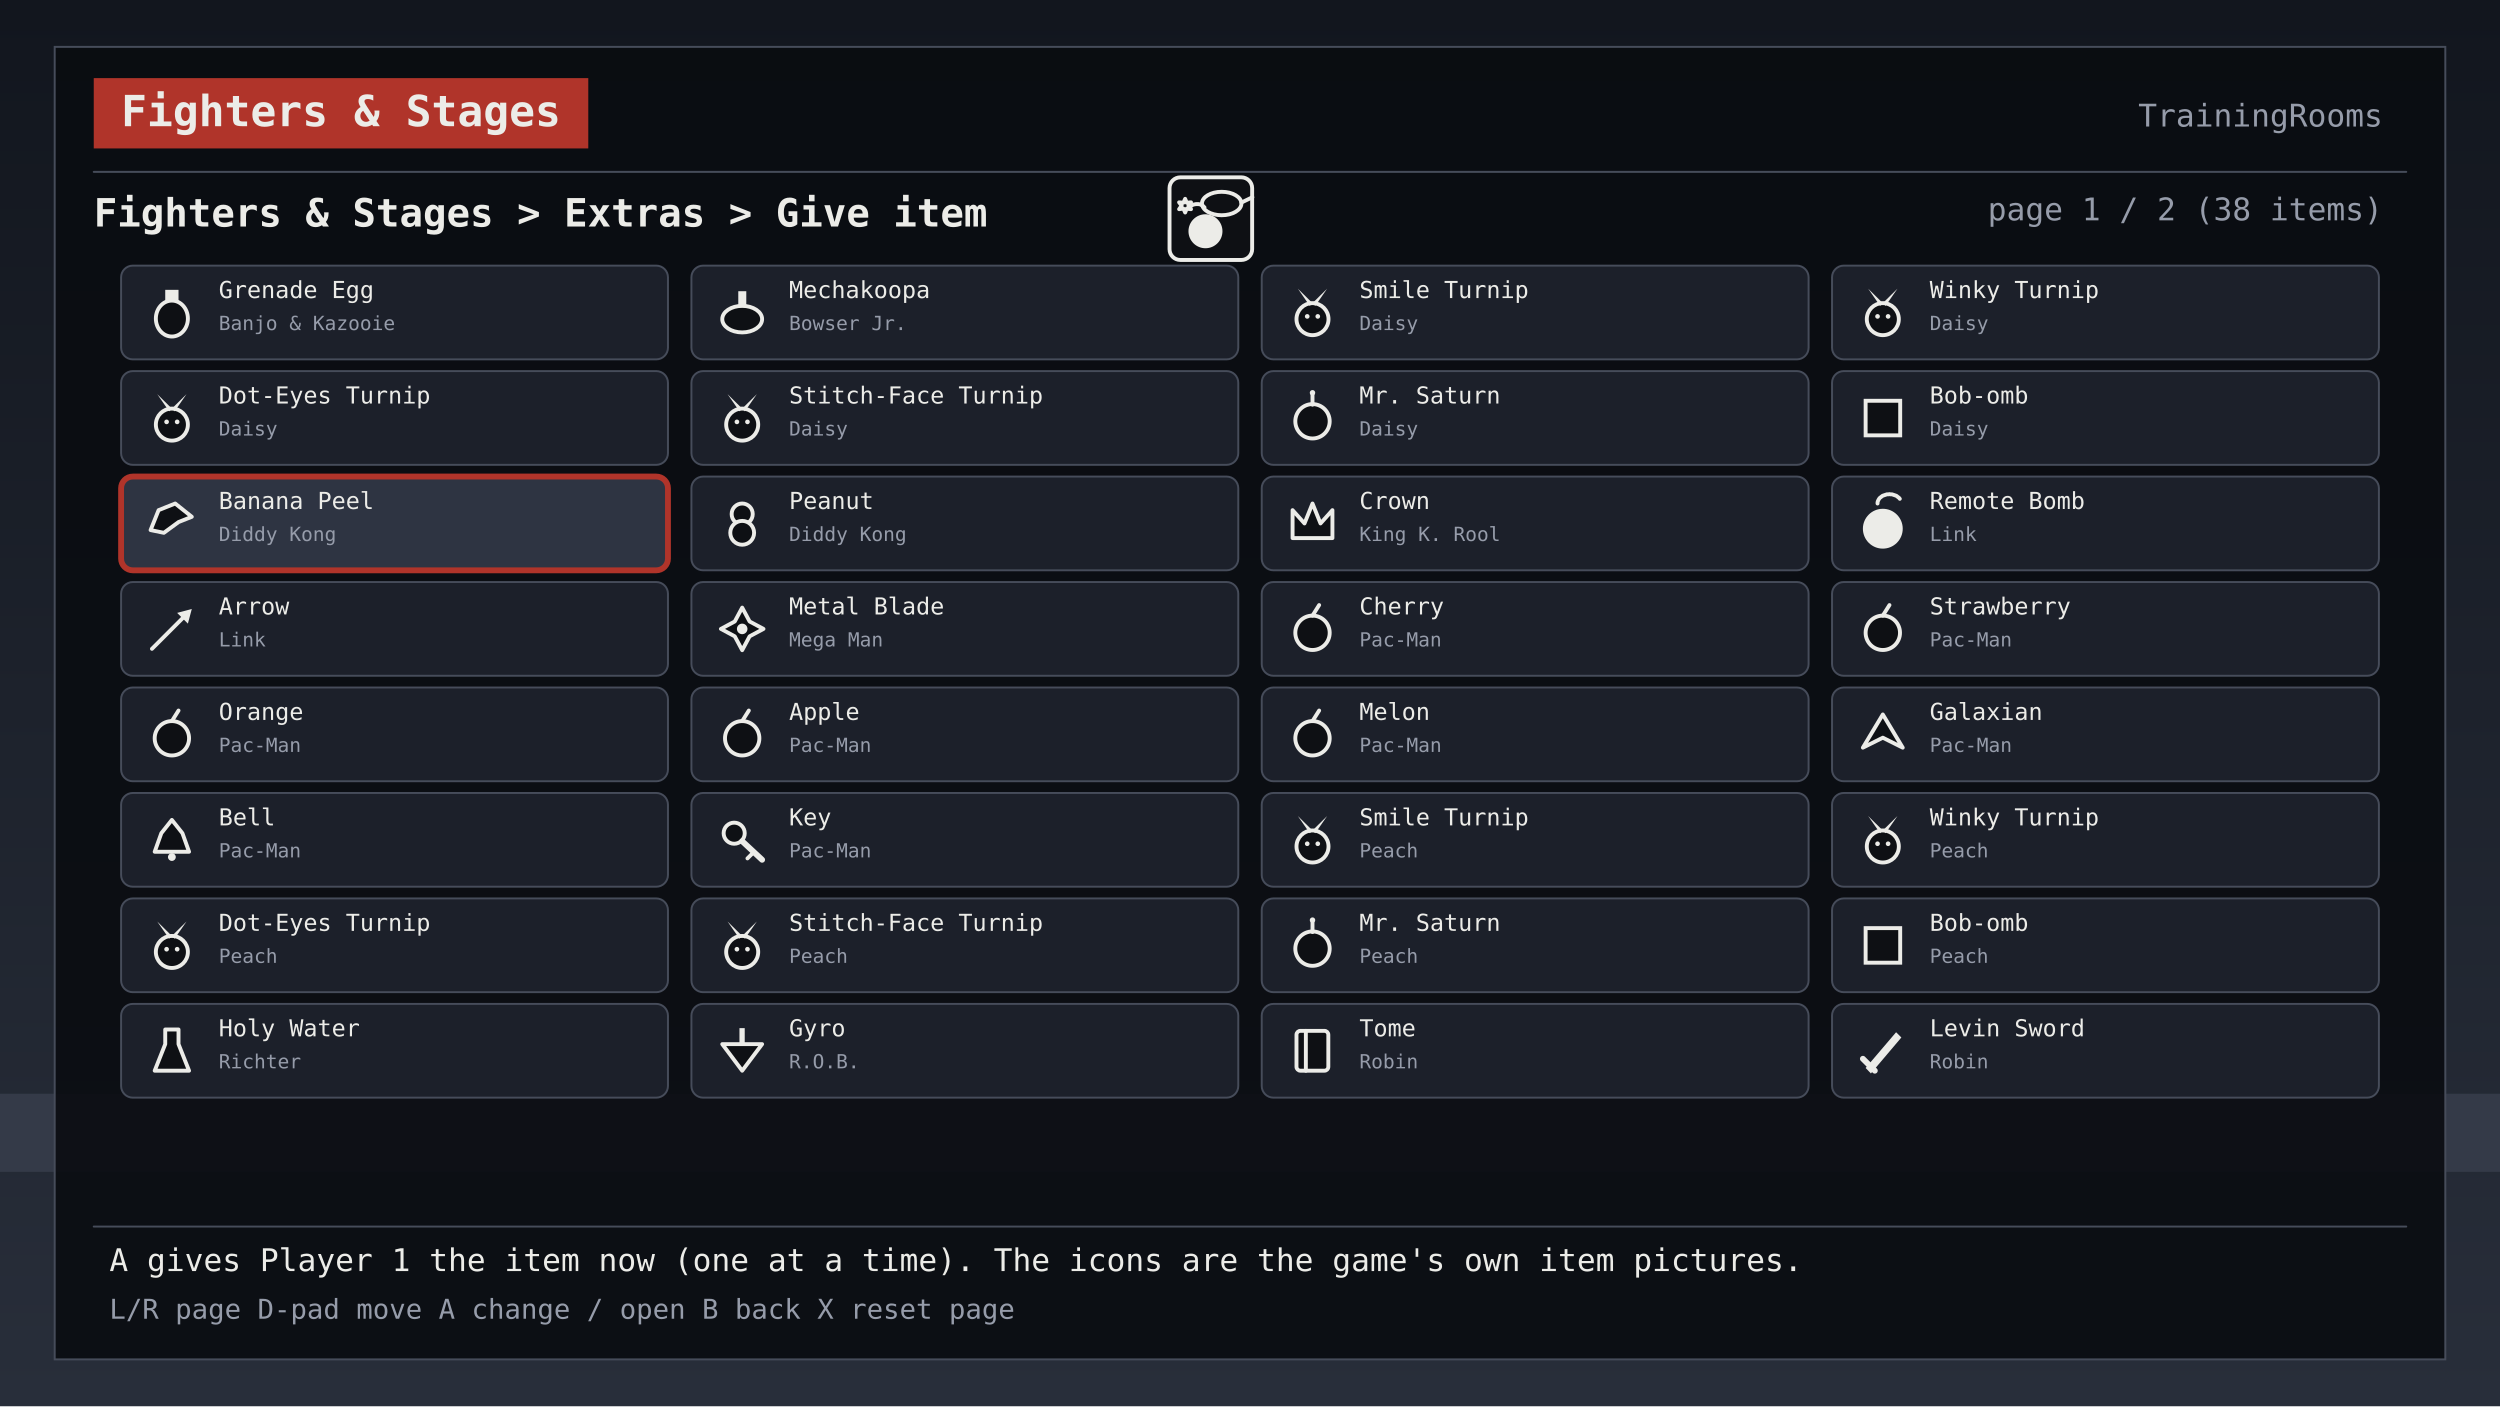
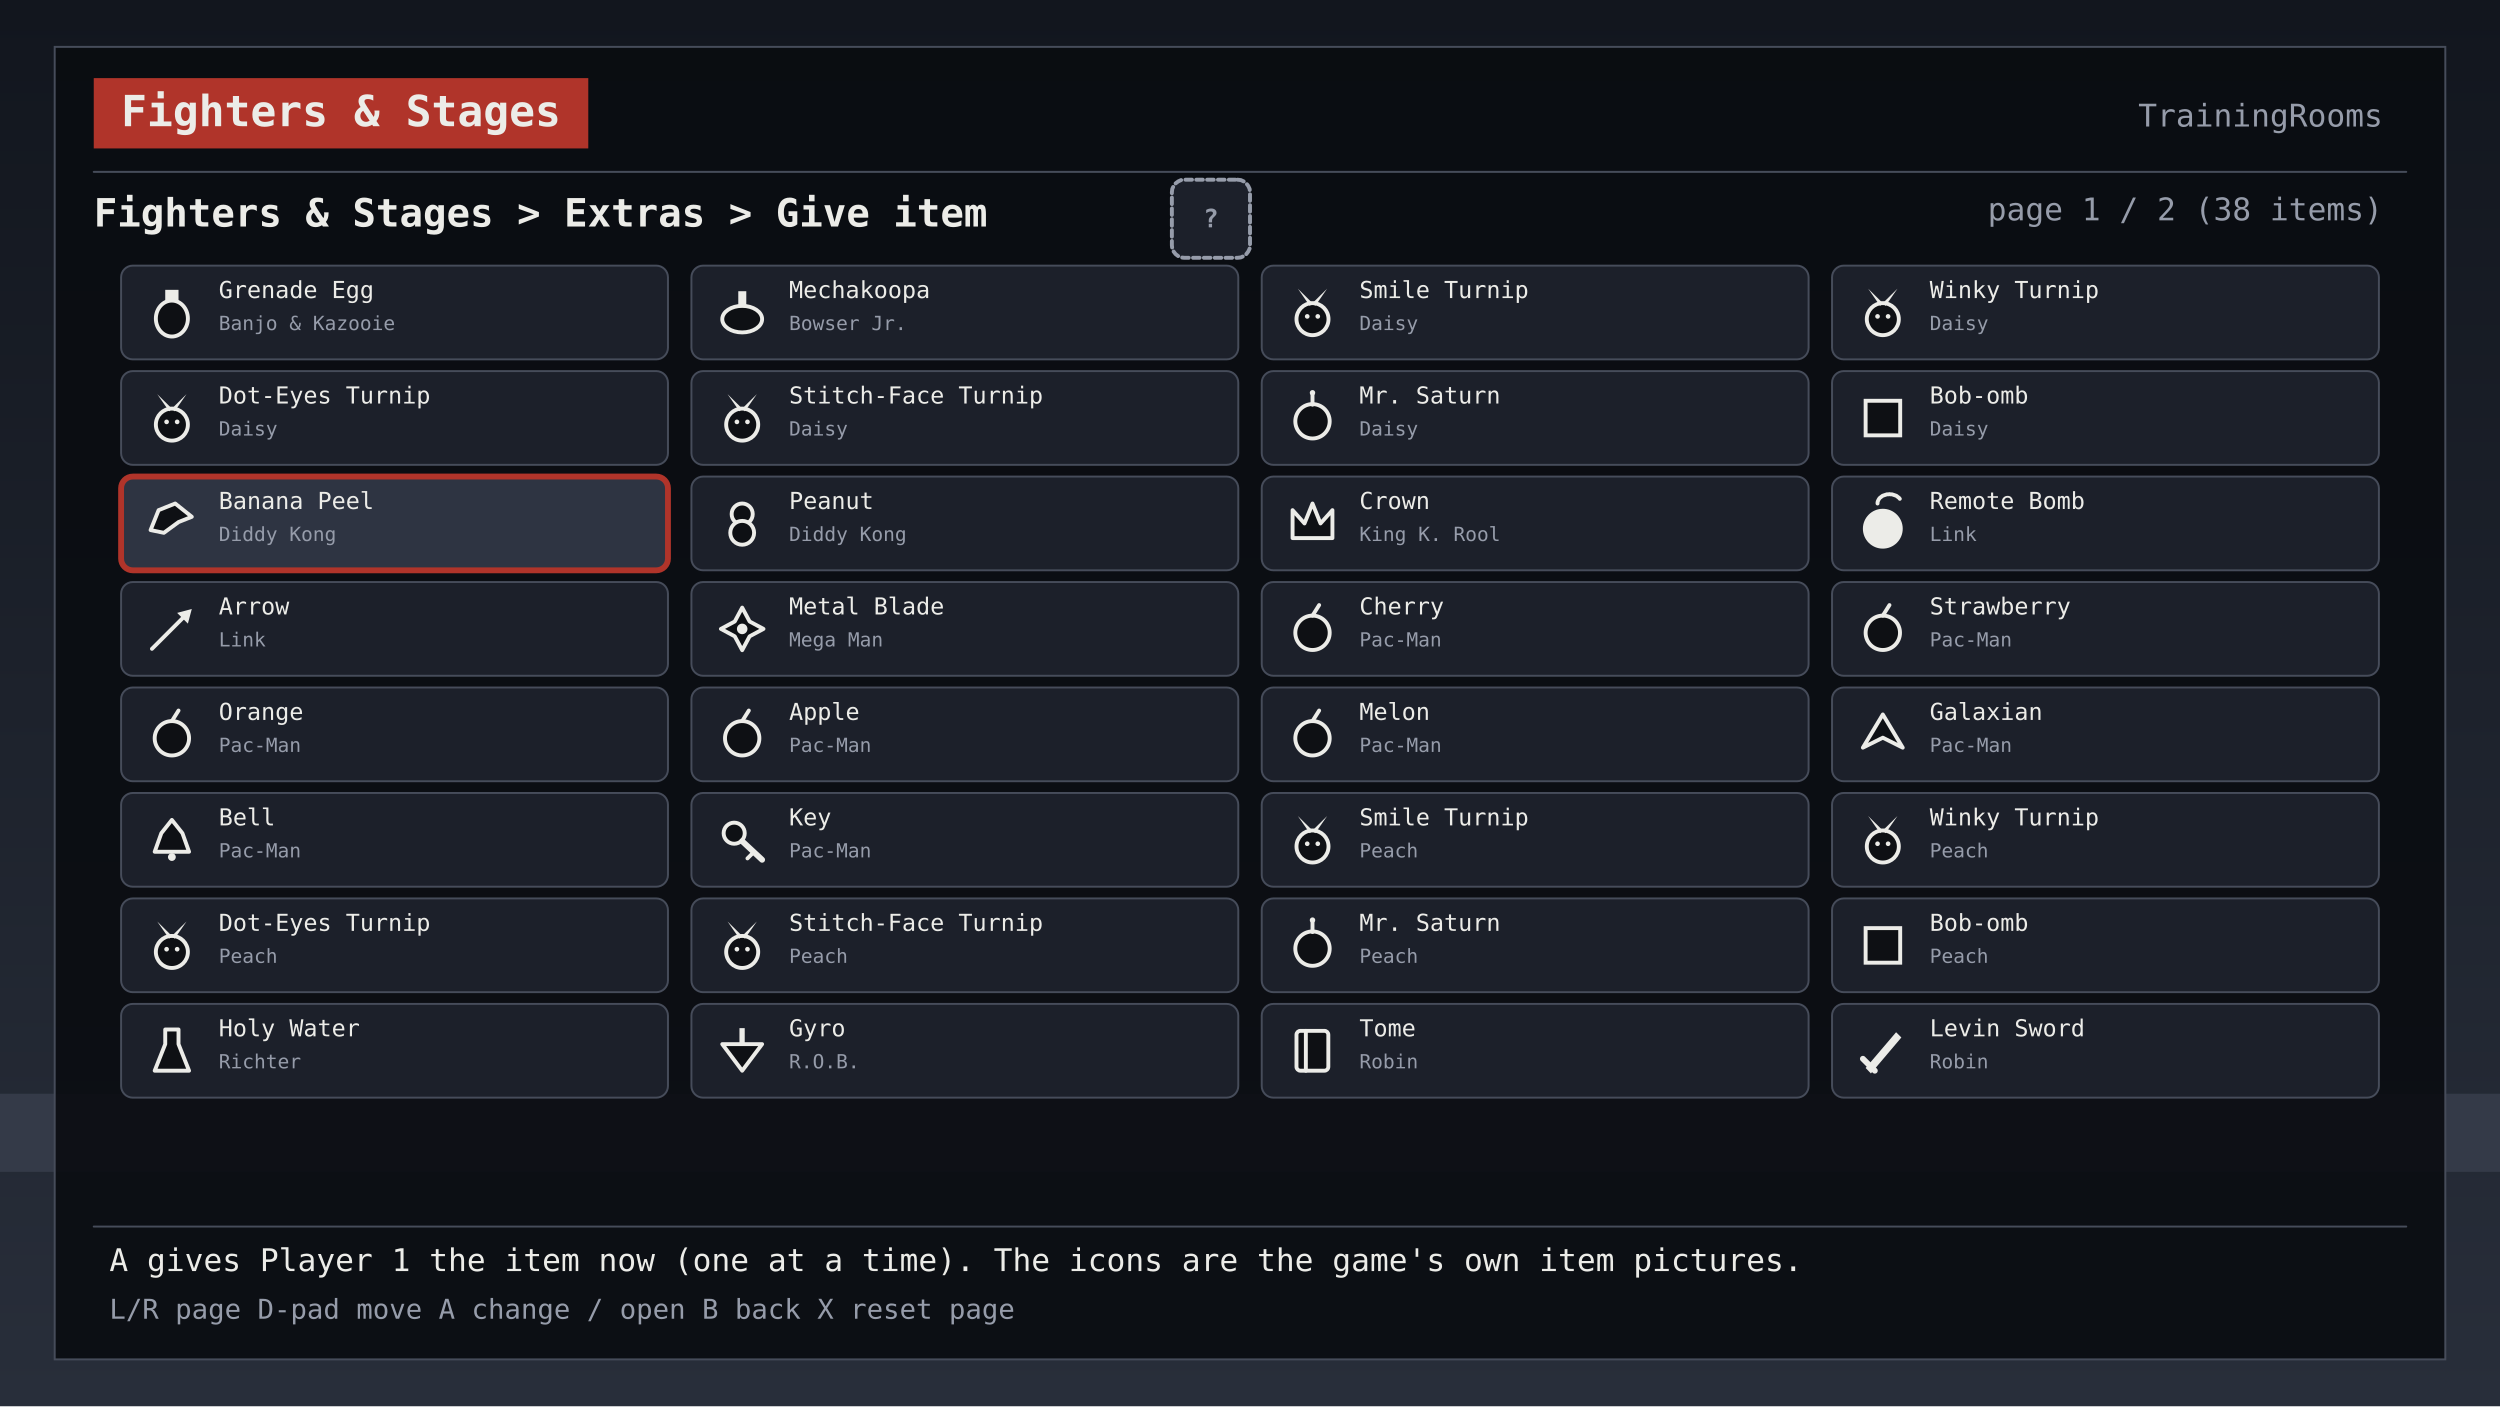
<svg xmlns="http://www.w3.org/2000/svg" width="1280" height="720" viewBox="0 0 1280 720" font-family="DejaVu Sans Mono, monospace">
  <defs>
    <linearGradient id="g" x1="0" y1="0" x2="0" y2="1">
      <stop offset="0" stop-color="rgb(18,22,30)" />
      <stop offset="1" stop-color="rgb(40,46,58)" />
    </linearGradient>
  </defs>
  <rect width="1280" height="720" fill="url(#g)" />
  <rect x="0.0" y="560.0" width="1280.0" height="40.0" fill="rgb(52,58,72)" />
  <rect x="28.0" y="24.0" width="1224.0" height="672.0" fill="rgb(10,12,16)" fill-opacity="0.89" stroke="rgb(70,76,90)" stroke-width="1" />
  <rect x="48.0" y="40.0" width="253.2" height="36.0" fill="rgb(176,52,42)" />
  <text x="62.0" y="64.6" font-size="22" fill="rgb(236,236,232)" text-anchor="start" font-weight="bold">Fighters &amp; Stages</text>
  <text x="1220.0" y="64.8" font-size="16" fill="rgb(150,156,170)" text-anchor="end">TrainingRooms</text>
  <polyline points="48.0,88.0 1232.0,88.0" fill="none" stroke="rgb(70,76,90)" stroke-width="1" stroke-linecap="round" stroke-linejoin="round" />
  <polyline points="48.0,628.0 1232.0,628.0" fill="none" stroke="rgb(70,76,90)" stroke-width="1" stroke-linecap="round" stroke-linejoin="round" />
  <text x="56.0" y="650.8" font-size="16" fill="rgb(236,236,232)" text-anchor="start">A gives Player 1 the item now (one at a time). The icons are the game's own item pictures.</text>
  <text x="56.0" y="675.2" font-size="14" fill="rgb(150,156,170)" text-anchor="start">L/R page   D-pad move   A change / open   B back   X reset page</text>
  <text x="48.0" y="116.0" font-size="20" fill="rgb(236,236,232)" text-anchor="start" font-weight="bold">Fighters &amp; Stages  &gt;  Extras  &gt;  Give item</text>
-   <rect x="598.8" y="90.8" width="42.3" height="42.3" rx="5.52" fill="rgb(14,16,20)" stroke="rgb(236,236,232)" stroke-width="2" />
-   <ellipse cx="625.5" cy="104.2" rx="10.1" ry="6.0" fill="rgb(14,16,20)" stroke="rgb(236,236,232)" stroke-width="2" />
-   <polyline points="635.6,103.7 641.2,101.0" fill="none" stroke="rgb(236,236,232)" stroke-width="2" stroke-linecap="round" stroke-linejoin="round" />
-   <ellipse cx="617.2" cy="118.4" rx="8.7" ry="8.7" fill="rgb(236,236,232)" />
-   <polyline points="608.8,106.8 608.9,106.4 609.2,106.1 609.5,105.8 609.8,105.5 610.1,105.2 610.5,105.0 610.9,104.8 611.3,104.7 611.8,104.6 612.3,104.5 612.7,104.5 613.2,104.5 613.7,104.5 614.1,104.6 614.6,104.7 615.0,104.9 615.4,105.1 615.8,105.3 616.1,105.6 616.4,105.9 616.7,106.2" fill="none" stroke="rgb(236,236,232)" stroke-width="2" stroke-linecap="round" stroke-linejoin="round" />
-   <polygon points="606.8,101.8 607.6,103.8 609.8,103.6 608.5,105.3 609.8,107.1 607.6,106.8 606.8,108.8 605.9,106.8 603.7,107.1 605.0,105.3 603.7,103.6 605.9,103.8" fill="rgb(14,16,20)" stroke="rgb(236,236,232)" stroke-width="2" stroke-linejoin="round" />
+   <rect x="600.0" y="92.0" width="40.0" height="40.0" rx="6.4" fill="rgb(28,32,42)" />
+   <polyline points="633.6,92.0 635.3,92.2 636.8,92.9 638.1,93.9 639.1,95.2 639.8,96.7 640.0,98.4 640.0,125.6 639.8,127.3 639.1,128.8 638.1,130.1 636.8,131.1 635.3,131.8 633.6,132.0 606.4,132.0 604.7,131.8 603.2,131.1 601.9,130.1 600.9,128.8 600.2,127.3 600.0,125.6 600.0,98.4 600.2,96.7 600.9,95.2 601.9,93.9 603.2,92.9 604.7,92.2 606.4,92.0 633.6,92.0" fill="none" stroke="rgb(150,156,170)" stroke-width="2" stroke-linecap="round" stroke-linejoin="round" stroke-dasharray="3.333 2.222" />
+   <text x="620.0" y="116.4" font-size="13" fill="rgb(150,156,170)" text-anchor="middle" font-weight="bold">?</text>
  <text x="1220.0" y="112.8" font-size="16" fill="rgb(150,156,170)" text-anchor="end">page 1 / 2   (38 items)</text>
  <rect x="62.0" y="136.0" width="280.0" height="48.0" rx="6" fill="rgb(28,32,42)" stroke="rgb(70,76,90)" stroke-width="1" />
  <ellipse cx="88.0" cy="163.1" rx="8.2" ry="9.2" fill="rgb(14,16,20)" stroke="rgb(236,236,232)" stroke-width="2" />
  <rect x="84.6" y="148.4" width="6.8" height="6.1" fill="rgb(236,236,232)" />
  <text x="112.0" y="152.6" font-size="12" fill="rgb(236,236,232)" text-anchor="start">Grenade Egg</text>
  <text x="112.0" y="169.0" font-size="10" fill="rgb(150,156,170)" text-anchor="start">Banjo &amp; Kazooie</text>
  <rect x="354.0" y="136.0" width="280.0" height="48.0" rx="6" fill="rgb(28,32,42)" stroke="rgb(70,76,90)" stroke-width="1" />
  <ellipse cx="380.0" cy="163.4" rx="10.2" ry="6.8" fill="rgb(14,16,20)" stroke="rgb(236,236,232)" stroke-width="2" />
  <rect x="378.0" y="149.1" width="4.1" height="8.2" fill="rgb(236,236,232)" />
  <text x="404.0" y="152.6" font-size="12" fill="rgb(236,236,232)" text-anchor="start">Mechakoopa</text>
  <text x="404.0" y="169.0" font-size="10" fill="rgb(150,156,170)" text-anchor="start">Bowser Jr.</text>
  <rect x="646.0" y="136.0" width="280.0" height="48.0" rx="6" fill="rgb(28,32,42)" stroke="rgb(70,76,90)" stroke-width="1" />
  <ellipse cx="672.0" cy="163.4" rx="8.2" ry="8.2" fill="rgb(14,16,20)" stroke="rgb(236,236,232)" stroke-width="2" />
  <polygon points="670.6,156.6 664.5,147.8 672.0,155.2" fill="rgb(236,236,232)" />
  <polygon points="673.4,156.6 679.5,147.8 672.0,155.2" fill="rgb(236,236,232)" />
  <ellipse cx="669.3" cy="162.0" rx="1.2" ry="1.2" fill="rgb(236,236,232)" />
  <ellipse cx="674.7" cy="162.0" rx="1.2" ry="1.2" fill="rgb(236,236,232)" />
  <text x="696.0" y="152.6" font-size="12" fill="rgb(236,236,232)" text-anchor="start">Smile Turnip</text>
  <text x="696.0" y="169.0" font-size="10" fill="rgb(150,156,170)" text-anchor="start">Daisy</text>
  <rect x="938.0" y="136.0" width="280.0" height="48.0" rx="6" fill="rgb(28,32,42)" stroke="rgb(70,76,90)" stroke-width="1" />
  <ellipse cx="964.0" cy="163.4" rx="8.2" ry="8.2" fill="rgb(14,16,20)" stroke="rgb(236,236,232)" stroke-width="2" />
  <polygon points="962.6,156.6 956.5,147.8 964.0,155.2" fill="rgb(236,236,232)" />
  <polygon points="965.4,156.6 971.5,147.8 964.0,155.2" fill="rgb(236,236,232)" />
  <ellipse cx="961.3" cy="162.0" rx="1.2" ry="1.2" fill="rgb(236,236,232)" />
  <ellipse cx="966.7" cy="162.0" rx="1.2" ry="1.2" fill="rgb(236,236,232)" />
  <text x="988.0" y="152.6" font-size="12" fill="rgb(236,236,232)" text-anchor="start">Winky Turnip</text>
  <text x="988.0" y="169.0" font-size="10" fill="rgb(150,156,170)" text-anchor="start">Daisy</text>
  <rect x="62.0" y="190.0" width="280.0" height="48.0" rx="6" fill="rgb(28,32,42)" stroke="rgb(70,76,90)" stroke-width="1" />
  <ellipse cx="88.0" cy="217.4" rx="8.2" ry="8.2" fill="rgb(14,16,20)" stroke="rgb(236,236,232)" stroke-width="2" />
  <polygon points="86.6,210.6 80.5,201.8 88.0,209.2" fill="rgb(236,236,232)" />
  <polygon points="89.4,210.6 95.5,201.8 88.0,209.2" fill="rgb(236,236,232)" />
  <ellipse cx="85.3" cy="216.0" rx="1.2" ry="1.2" fill="rgb(236,236,232)" />
  <ellipse cx="90.7" cy="216.0" rx="1.2" ry="1.2" fill="rgb(236,236,232)" />
  <text x="112.0" y="206.6" font-size="12" fill="rgb(236,236,232)" text-anchor="start">Dot-Eyes Turnip</text>
  <text x="112.0" y="223.0" font-size="10" fill="rgb(150,156,170)" text-anchor="start">Daisy</text>
  <rect x="354.0" y="190.0" width="280.0" height="48.0" rx="6" fill="rgb(28,32,42)" stroke="rgb(70,76,90)" stroke-width="1" />
  <ellipse cx="380.0" cy="217.4" rx="8.2" ry="8.2" fill="rgb(14,16,20)" stroke="rgb(236,236,232)" stroke-width="2" />
  <polygon points="378.6,210.6 372.5,201.8 380.0,209.2" fill="rgb(236,236,232)" />
  <polygon points="381.4,210.6 387.5,201.8 380.0,209.2" fill="rgb(236,236,232)" />
  <ellipse cx="377.3" cy="216.0" rx="1.2" ry="1.2" fill="rgb(236,236,232)" />
  <ellipse cx="382.7" cy="216.0" rx="1.2" ry="1.2" fill="rgb(236,236,232)" />
  <text x="404.0" y="206.6" font-size="12" fill="rgb(236,236,232)" text-anchor="start">Stitch-Face Turnip</text>
  <text x="404.0" y="223.0" font-size="10" fill="rgb(150,156,170)" text-anchor="start">Daisy</text>
  <rect x="646.0" y="190.0" width="280.0" height="48.0" rx="6" fill="rgb(28,32,42)" stroke="rgb(70,76,90)" stroke-width="1" />
  <ellipse cx="672.0" cy="215.7" rx="8.8" ry="8.8" fill="rgb(14,16,20)" stroke="rgb(236,236,232)" stroke-width="2" />
  <polyline points="672.0,207.2 672.0,201.8" fill="none" stroke="rgb(236,236,232)" stroke-width="2" stroke-linecap="round" stroke-linejoin="round" />
  <ellipse cx="672.0" cy="201.1" rx="1.4" ry="1.4" fill="rgb(236,236,232)" />
  <text x="696.0" y="206.6" font-size="12" fill="rgb(236,236,232)" text-anchor="start">Mr. Saturn</text>
  <text x="696.0" y="223.0" font-size="10" fill="rgb(150,156,170)" text-anchor="start">Daisy</text>
  <rect x="938.0" y="190.0" width="280.0" height="48.0" rx="6" fill="rgb(28,32,42)" stroke="rgb(70,76,90)" stroke-width="1" />
  <rect x="955.2" y="205.2" width="17.7" height="17.7" fill="rgb(14,16,20)" stroke="rgb(236,236,232)" stroke-width="2" />
  <text x="988.0" y="206.6" font-size="12" fill="rgb(236,236,232)" text-anchor="start">Bob-omb</text>
  <text x="988.0" y="223.0" font-size="10" fill="rgb(150,156,170)" text-anchor="start">Daisy</text>
  <rect x="62.0" y="244.0" width="280.0" height="48.0" rx="6" fill="rgb(46,52,66)" stroke="rgb(176,52,42)" stroke-width="3" />
  <polygon points="77.1,271.4 81.2,261.2 89.7,257.8 98.2,264.6 91.4,267.3 83.9,272.8" fill="rgb(14,16,20)" stroke="rgb(236,236,232)" stroke-width="2" stroke-linejoin="round" />
  <text x="112.0" y="260.6" font-size="12" fill="rgb(236,236,232)" text-anchor="start">Banana Peel</text>
  <text x="112.0" y="277.0" font-size="10" fill="rgb(150,156,170)" text-anchor="start">Diddy Kong</text>
  <rect x="354.0" y="244.0" width="280.0" height="48.0" rx="6" fill="rgb(28,32,42)" stroke="rgb(70,76,90)" stroke-width="1" />
  <ellipse cx="380.0" cy="263.2" rx="5.4" ry="5.4" fill="rgb(14,16,20)" stroke="rgb(236,236,232)" stroke-width="2" />
  <ellipse cx="380.0" cy="272.8" rx="6.1" ry="6.1" fill="rgb(14,16,20)" stroke="rgb(236,236,232)" stroke-width="2" />
  <text x="404.0" y="260.6" font-size="12" fill="rgb(236,236,232)" text-anchor="start">Peanut</text>
  <text x="404.0" y="277.0" font-size="10" fill="rgb(150,156,170)" text-anchor="start">Diddy Kong</text>
  <rect x="646.0" y="244.0" width="280.0" height="48.0" rx="6" fill="rgb(28,32,42)" stroke="rgb(70,76,90)" stroke-width="1" />
  <polygon points="661.8,275.5 661.8,261.2 667.9,268.0 672.0,257.8 676.1,268.0 682.2,261.2 682.2,275.5" fill="rgb(14,16,20)" stroke="rgb(236,236,232)" stroke-width="2" stroke-linejoin="round" />
  <text x="696.0" y="260.6" font-size="12" fill="rgb(236,236,232)" text-anchor="start">Crown</text>
  <text x="696.0" y="277.0" font-size="10" fill="rgb(150,156,170)" text-anchor="start">King K. Rool</text>
  <rect x="938.0" y="244.0" width="280.0" height="48.0" rx="6" fill="rgb(28,32,42)" stroke="rgb(70,76,90)" stroke-width="1" />
  <ellipse cx="964.0" cy="270.7" rx="10.2" ry="10.2" fill="rgb(236,236,232)" />
  <polyline points="961.3,257.8 961.3,257.3 961.4,256.8 961.6,256.3 961.8,255.9 962.1,255.4 962.4,255.0 962.9,254.6 963.3,254.3 963.8,253.9 964.3,253.7 964.9,253.5 965.5,253.3 966.1,253.1 966.8,253.1 967.4,253.0 968.0,253.1 968.7,253.1 969.3,253.3 969.9,253.5 970.5,253.7 971.0,253.9 971.5,254.3 971.9,254.6 972.4,255.0 972.7,255.4" fill="none" stroke="rgb(236,236,232)" stroke-width="2" stroke-linecap="round" stroke-linejoin="round" />
  <text x="988.0" y="260.6" font-size="12" fill="rgb(236,236,232)" text-anchor="start">Remote Bomb</text>
  <text x="988.0" y="277.0" font-size="10" fill="rgb(150,156,170)" text-anchor="start">Link</text>
  <rect x="62.0" y="298.0" width="280.0" height="48.0" rx="6" fill="rgb(28,32,42)" stroke="rgb(70,76,90)" stroke-width="1" />
  <polyline points="77.8,332.2 95.5,314.5" fill="none" stroke="rgb(236,236,232)" stroke-width="2" stroke-linecap="round" stroke-linejoin="round" />
  <polygon points="98.2,311.8 90.7,313.8 96.2,319.3" fill="rgb(236,236,232)" />
  <text x="112.0" y="314.6" font-size="12" fill="rgb(236,236,232)" text-anchor="start">Arrow</text>
  <text x="112.0" y="331.0" font-size="10" fill="rgb(150,156,170)" text-anchor="start">Link</text>
  <rect x="354.0" y="298.0" width="280.0" height="48.0" rx="6" fill="rgb(28,32,42)" stroke="rgb(70,76,90)" stroke-width="1" />
  <polygon points="380.0,311.1 383.8,318.2 390.9,322.0 383.8,325.8 380.0,332.9 376.2,325.8 369.1,322.0 376.2,318.2" fill="rgb(14,16,20)" stroke="rgb(236,236,232)" stroke-width="2" stroke-linejoin="round" />
  <ellipse cx="380.0" cy="322.0" rx="2.7" ry="2.7" fill="rgb(236,236,232)" />
  <text x="404.0" y="314.6" font-size="12" fill="rgb(236,236,232)" text-anchor="start">Metal Blade</text>
  <text x="404.0" y="331.0" font-size="10" fill="rgb(150,156,170)" text-anchor="start">Mega Man</text>
  <rect x="646.0" y="298.0" width="280.0" height="48.0" rx="6" fill="rgb(28,32,42)" stroke="rgb(70,76,90)" stroke-width="1" />
  <ellipse cx="672.0" cy="324.0" rx="8.8" ry="8.8" fill="rgb(14,16,20)" stroke="rgb(236,236,232)" stroke-width="2" />
  <polyline points="672.0,315.2 675.4,309.8" fill="none" stroke="rgb(236,236,232)" stroke-width="2" stroke-linecap="round" stroke-linejoin="round" />
  <text x="696.0" y="314.6" font-size="12" fill="rgb(236,236,232)" text-anchor="start">Cherry</text>
  <text x="696.0" y="331.0" font-size="10" fill="rgb(150,156,170)" text-anchor="start">Pac-Man</text>
  <rect x="938.0" y="298.0" width="280.0" height="48.0" rx="6" fill="rgb(28,32,42)" stroke="rgb(70,76,90)" stroke-width="1" />
  <ellipse cx="964.0" cy="324.0" rx="8.8" ry="8.8" fill="rgb(14,16,20)" stroke="rgb(236,236,232)" stroke-width="2" />
  <polyline points="964.0,315.2 967.4,309.8" fill="none" stroke="rgb(236,236,232)" stroke-width="2" stroke-linecap="round" stroke-linejoin="round" />
  <text x="988.0" y="314.6" font-size="12" fill="rgb(236,236,232)" text-anchor="start">Strawberry</text>
  <text x="988.0" y="331.0" font-size="10" fill="rgb(150,156,170)" text-anchor="start">Pac-Man</text>
  <rect x="62.0" y="352.0" width="280.0" height="48.0" rx="6" fill="rgb(28,32,42)" stroke="rgb(70,76,90)" stroke-width="1" />
  <ellipse cx="88.0" cy="378.0" rx="8.8" ry="8.8" fill="rgb(14,16,20)" stroke="rgb(236,236,232)" stroke-width="2" />
  <polyline points="88.0,369.2 91.4,363.8" fill="none" stroke="rgb(236,236,232)" stroke-width="2" stroke-linecap="round" stroke-linejoin="round" />
  <text x="112.0" y="368.6" font-size="12" fill="rgb(236,236,232)" text-anchor="start">Orange</text>
  <text x="112.0" y="385.0" font-size="10" fill="rgb(150,156,170)" text-anchor="start">Pac-Man</text>
  <rect x="354.0" y="352.0" width="280.0" height="48.0" rx="6" fill="rgb(28,32,42)" stroke="rgb(70,76,90)" stroke-width="1" />
  <ellipse cx="380.0" cy="378.0" rx="8.8" ry="8.8" fill="rgb(14,16,20)" stroke="rgb(236,236,232)" stroke-width="2" />
  <polyline points="380.0,369.2 383.4,363.8" fill="none" stroke="rgb(236,236,232)" stroke-width="2" stroke-linecap="round" stroke-linejoin="round" />
  <text x="404.0" y="368.6" font-size="12" fill="rgb(236,236,232)" text-anchor="start">Apple</text>
  <text x="404.0" y="385.0" font-size="10" fill="rgb(150,156,170)" text-anchor="start">Pac-Man</text>
  <rect x="646.0" y="352.0" width="280.0" height="48.0" rx="6" fill="rgb(28,32,42)" stroke="rgb(70,76,90)" stroke-width="1" />
  <ellipse cx="672.0" cy="378.0" rx="8.8" ry="8.8" fill="rgb(14,16,20)" stroke="rgb(236,236,232)" stroke-width="2" />
  <polyline points="672.0,369.2 675.4,363.8" fill="none" stroke="rgb(236,236,232)" stroke-width="2" stroke-linecap="round" stroke-linejoin="round" />
  <text x="696.0" y="368.6" font-size="12" fill="rgb(236,236,232)" text-anchor="start">Melon</text>
  <text x="696.0" y="385.0" font-size="10" fill="rgb(150,156,170)" text-anchor="start">Pac-Man</text>
  <rect x="938.0" y="352.0" width="280.0" height="48.0" rx="6" fill="rgb(28,32,42)" stroke="rgb(70,76,90)" stroke-width="1" />
  <polygon points="964.0,365.8 974.2,382.8 964.0,377.7 953.8,382.8" fill="rgb(14,16,20)" stroke="rgb(236,236,232)" stroke-width="2" stroke-linejoin="round" />
  <text x="988.0" y="368.6" font-size="12" fill="rgb(236,236,232)" text-anchor="start">Galaxian</text>
  <text x="988.0" y="385.0" font-size="10" fill="rgb(150,156,170)" text-anchor="start">Pac-Man</text>
  <rect x="62.0" y="406.0" width="280.0" height="48.0" rx="6" fill="rgb(28,32,42)" stroke="rgb(70,76,90)" stroke-width="1" />
  <polygon points="79.2,436.1 82.6,426.6 88.0,419.8 93.4,426.6 96.8,436.1" fill="rgb(14,16,20)" stroke="rgb(236,236,232)" stroke-width="2" stroke-linejoin="round" />
  <ellipse cx="88.0" cy="438.8" rx="2.0" ry="2.0" fill="rgb(236,236,232)" />
  <text x="112.0" y="422.6" font-size="12" fill="rgb(236,236,232)" text-anchor="start">Bell</text>
  <text x="112.0" y="439.0" font-size="10" fill="rgb(150,156,170)" text-anchor="start">Pac-Man</text>
  <rect x="354.0" y="406.0" width="280.0" height="48.0" rx="6" fill="rgb(28,32,42)" stroke="rgb(70,76,90)" stroke-width="1" />
  <ellipse cx="375.9" cy="426.6" rx="5.4" ry="5.4" fill="rgb(14,16,20)" stroke="rgb(236,236,232)" stroke-width="2" />
  <polyline points="380.0,430.7 390.2,440.2" fill="none" stroke="rgb(236,236,232)" stroke-width="3" stroke-linecap="round" stroke-linejoin="round" />
  <polyline points="386.1,436.1 382.7,439.5" fill="none" stroke="rgb(236,236,232)" stroke-width="2" stroke-linecap="round" stroke-linejoin="round" />
  <text x="404.0" y="422.6" font-size="12" fill="rgb(236,236,232)" text-anchor="start">Key</text>
  <text x="404.0" y="439.0" font-size="10" fill="rgb(150,156,170)" text-anchor="start">Pac-Man</text>
  <rect x="646.0" y="406.0" width="280.0" height="48.0" rx="6" fill="rgb(28,32,42)" stroke="rgb(70,76,90)" stroke-width="1" />
  <ellipse cx="672.0" cy="433.4" rx="8.2" ry="8.2" fill="rgb(14,16,20)" stroke="rgb(236,236,232)" stroke-width="2" />
  <polygon points="670.6,426.6 664.5,417.8 672.0,425.2" fill="rgb(236,236,232)" />
  <polygon points="673.4,426.6 679.5,417.8 672.0,425.2" fill="rgb(236,236,232)" />
  <ellipse cx="669.3" cy="432.0" rx="1.2" ry="1.2" fill="rgb(236,236,232)" />
  <ellipse cx="674.7" cy="432.0" rx="1.2" ry="1.2" fill="rgb(236,236,232)" />
  <text x="696.0" y="422.6" font-size="12" fill="rgb(236,236,232)" text-anchor="start">Smile Turnip</text>
  <text x="696.0" y="439.0" font-size="10" fill="rgb(150,156,170)" text-anchor="start">Peach</text>
  <rect x="938.0" y="406.0" width="280.0" height="48.0" rx="6" fill="rgb(28,32,42)" stroke="rgb(70,76,90)" stroke-width="1" />
  <ellipse cx="964.0" cy="433.4" rx="8.2" ry="8.2" fill="rgb(14,16,20)" stroke="rgb(236,236,232)" stroke-width="2" />
  <polygon points="962.6,426.6 956.5,417.8 964.0,425.2" fill="rgb(236,236,232)" />
  <polygon points="965.4,426.6 971.5,417.8 964.0,425.2" fill="rgb(236,236,232)" />
  <ellipse cx="961.3" cy="432.0" rx="1.2" ry="1.2" fill="rgb(236,236,232)" />
  <ellipse cx="966.7" cy="432.0" rx="1.2" ry="1.2" fill="rgb(236,236,232)" />
  <text x="988.0" y="422.6" font-size="12" fill="rgb(236,236,232)" text-anchor="start">Winky Turnip</text>
  <text x="988.0" y="439.0" font-size="10" fill="rgb(150,156,170)" text-anchor="start">Peach</text>
  <rect x="62.0" y="460.0" width="280.0" height="48.0" rx="6" fill="rgb(28,32,42)" stroke="rgb(70,76,90)" stroke-width="1" />
  <ellipse cx="88.0" cy="487.4" rx="8.2" ry="8.2" fill="rgb(14,16,20)" stroke="rgb(236,236,232)" stroke-width="2" />
  <polygon points="86.6,480.6 80.5,471.8 88.0,479.2" fill="rgb(236,236,232)" />
  <polygon points="89.4,480.6 95.5,471.8 88.0,479.2" fill="rgb(236,236,232)" />
  <ellipse cx="85.3" cy="486.0" rx="1.2" ry="1.2" fill="rgb(236,236,232)" />
  <ellipse cx="90.7" cy="486.0" rx="1.2" ry="1.2" fill="rgb(236,236,232)" />
  <text x="112.0" y="476.6" font-size="12" fill="rgb(236,236,232)" text-anchor="start">Dot-Eyes Turnip</text>
  <text x="112.0" y="493.0" font-size="10" fill="rgb(150,156,170)" text-anchor="start">Peach</text>
  <rect x="354.0" y="460.0" width="280.0" height="48.0" rx="6" fill="rgb(28,32,42)" stroke="rgb(70,76,90)" stroke-width="1" />
  <ellipse cx="380.0" cy="487.4" rx="8.2" ry="8.2" fill="rgb(14,16,20)" stroke="rgb(236,236,232)" stroke-width="2" />
  <polygon points="378.6,480.6 372.5,471.8 380.0,479.2" fill="rgb(236,236,232)" />
  <polygon points="381.4,480.6 387.5,471.8 380.0,479.2" fill="rgb(236,236,232)" />
  <ellipse cx="377.3" cy="486.0" rx="1.2" ry="1.2" fill="rgb(236,236,232)" />
  <ellipse cx="382.7" cy="486.0" rx="1.2" ry="1.2" fill="rgb(236,236,232)" />
  <text x="404.0" y="476.6" font-size="12" fill="rgb(236,236,232)" text-anchor="start">Stitch-Face Turnip</text>
  <text x="404.0" y="493.0" font-size="10" fill="rgb(150,156,170)" text-anchor="start">Peach</text>
  <rect x="646.0" y="460.0" width="280.0" height="48.0" rx="6" fill="rgb(28,32,42)" stroke="rgb(70,76,90)" stroke-width="1" />
  <ellipse cx="672.0" cy="485.7" rx="8.8" ry="8.8" fill="rgb(14,16,20)" stroke="rgb(236,236,232)" stroke-width="2" />
  <polyline points="672.0,477.2 672.0,471.8" fill="none" stroke="rgb(236,236,232)" stroke-width="2" stroke-linecap="round" stroke-linejoin="round" />
  <ellipse cx="672.0" cy="471.1" rx="1.4" ry="1.4" fill="rgb(236,236,232)" />
  <text x="696.0" y="476.6" font-size="12" fill="rgb(236,236,232)" text-anchor="start">Mr. Saturn</text>
  <text x="696.0" y="493.0" font-size="10" fill="rgb(150,156,170)" text-anchor="start">Peach</text>
  <rect x="938.0" y="460.0" width="280.0" height="48.0" rx="6" fill="rgb(28,32,42)" stroke="rgb(70,76,90)" stroke-width="1" />
  <rect x="955.2" y="475.2" width="17.7" height="17.7" fill="rgb(14,16,20)" stroke="rgb(236,236,232)" stroke-width="2" />
  <text x="988.0" y="476.6" font-size="12" fill="rgb(236,236,232)" text-anchor="start">Bob-omb</text>
  <text x="988.0" y="493.0" font-size="10" fill="rgb(150,156,170)" text-anchor="start">Peach</text>
  <rect x="62.0" y="514.0" width="280.0" height="48.0" rx="6" fill="rgb(28,32,42)" stroke="rgb(70,76,90)" stroke-width="1" />
  <polygon points="84.6,527.1 91.4,527.1 91.4,534.6 96.8,548.2 79.2,548.2 84.6,534.6" fill="rgb(14,16,20)" stroke="rgb(236,236,232)" stroke-width="2" stroke-linejoin="round" />
  <text x="112.0" y="530.6" font-size="12" fill="rgb(236,236,232)" text-anchor="start">Holy Water</text>
  <text x="112.0" y="547.0" font-size="10" fill="rgb(150,156,170)" text-anchor="start">Richter</text>
  <rect x="354.0" y="514.0" width="280.0" height="48.0" rx="6" fill="rgb(28,32,42)" stroke="rgb(70,76,90)" stroke-width="1" />
  <polygon points="369.8,534.6 390.2,534.6 380.0,548.2" fill="rgb(14,16,20)" stroke="rgb(236,236,232)" stroke-width="2" stroke-linejoin="round" />
  <rect x="378.6" y="526.4" width="2.7" height="8.2" fill="rgb(236,236,232)" />
  <text x="404.0" y="530.6" font-size="12" fill="rgb(236,236,232)" text-anchor="start">Gyro</text>
  <text x="404.0" y="547.0" font-size="10" fill="rgb(150,156,170)" text-anchor="start">R.O.B.</text>
  <rect x="646.0" y="514.0" width="280.0" height="48.0" rx="6" fill="rgb(28,32,42)" stroke="rgb(70,76,90)" stroke-width="1" />
  <rect x="663.8" y="527.8" width="16.3" height="20.4" rx="2" fill="rgb(14,16,20)" stroke="rgb(236,236,232)" stroke-width="2" />
  <polyline points="668.6,527.8 668.6,548.2" fill="none" stroke="rgb(236,236,232)" stroke-width="2" stroke-linecap="round" stroke-linejoin="round" />
  <text x="696.0" y="530.6" font-size="12" fill="rgb(236,236,232)" text-anchor="start">Tome</text>
  <text x="696.0" y="547.0" font-size="10" fill="rgb(150,156,170)" text-anchor="start">Robin</text>
  <rect x="938.0" y="514.0" width="280.0" height="48.0" rx="6" fill="rgb(28,32,42)" stroke="rgb(70,76,90)" stroke-width="1" />
  <polygon points="955.2,546.8 970.8,528.5 973.5,531.2 957.9,549.6" fill="rgb(236,236,232)" />
  <polyline points="953.8,542.1 959.9,548.2" fill="none" stroke="rgb(236,236,232)" stroke-width="3" stroke-linecap="round" stroke-linejoin="round" />
  <text x="988.0" y="530.6" font-size="12" fill="rgb(236,236,232)" text-anchor="start">Levin Sword</text>
  <text x="988.0" y="547.0" font-size="10" fill="rgb(150,156,170)" text-anchor="start">Robin</text>
</svg>
